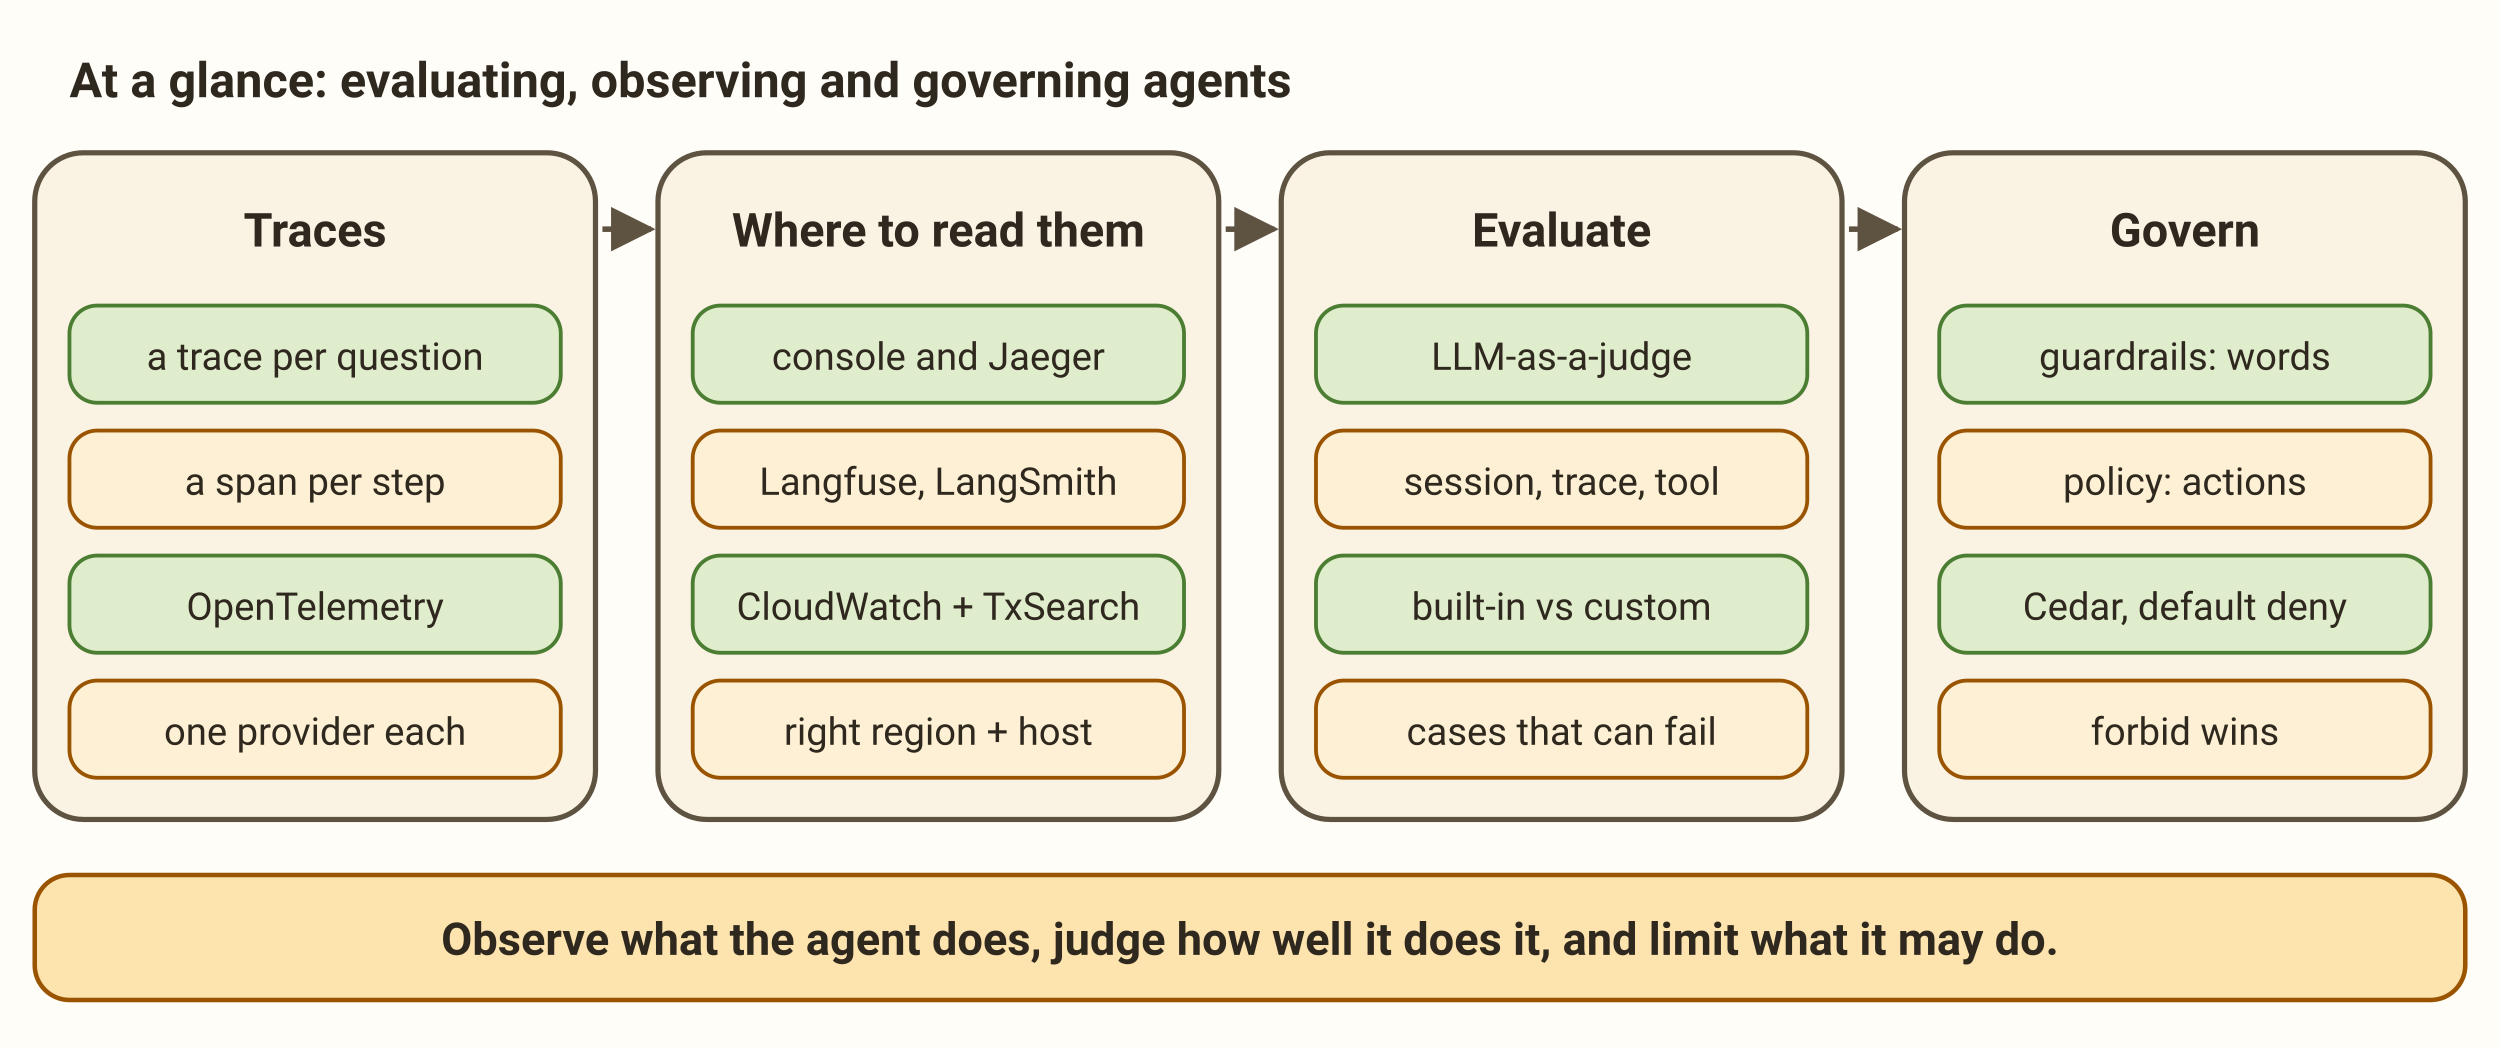
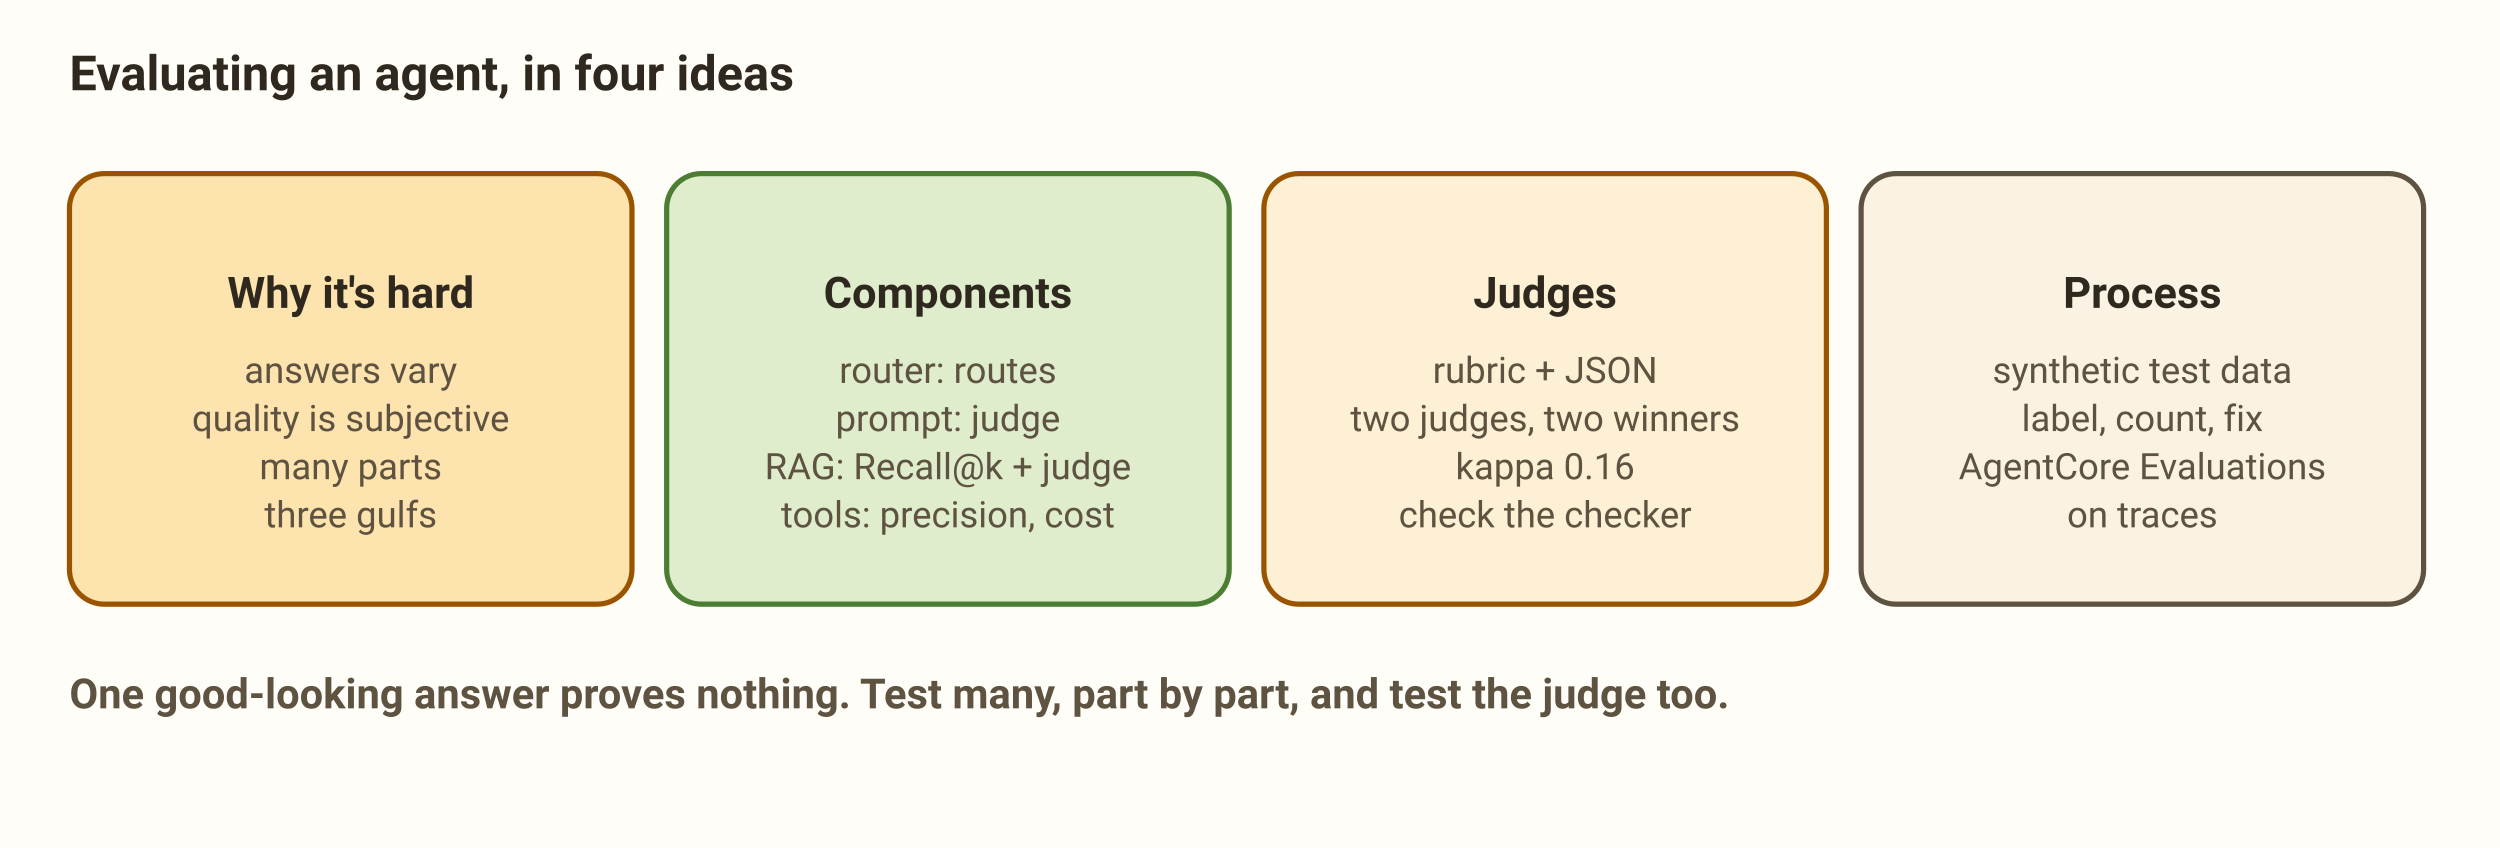
- <svg xmlns="http://www.w3.org/2000/svg" viewBox="0 0 720 302" width="720" height="302" font-family="system-ui, -apple-system, 'Segoe UI', Roboto, Helvetica, Arial, sans-serif" role="img">
-   <defs>
-     <marker id="ah-4f5d36" viewBox="0 0 10 10" refX="9" refY="5" markerWidth="8" markerHeight="8" orient="auto-start-reverse">
-       <path d="M0 0 L10 5 L0 10 z" fill="#5e5241" />
-     </marker>
-   </defs>
-   <rect width="720" height="302" fill="#fffdf8" />
-   <text x="20" y="28" font-size="14" font-weight="700" fill="#2f281e" text-anchor="start">At a glance: evaluating, observing and governing agents</text>
-   <rect x="10" y="44" width="161.5" height="192" rx="14" fill="#faf3e3" stroke="#5e5241" stroke-width="1.5" />
-   <text x="90.75" y="71" font-size="13.5" font-weight="700" fill="#2f281e" text-anchor="middle">Traces</text>
-   <rect x="20" y="88" width="141.5" height="28" rx="8" fill="#dfedcc" stroke="#4b7d33" stroke-width="1.1" />
-   <text x="90.75" y="106.5" font-size="11" font-weight="400" fill="#2f281e" text-anchor="middle">a trace per question</text>
-   <rect x="20" y="124" width="141.5" height="28" rx="8" fill="#fdf0d4" stroke="#9a5400" stroke-width="1.1" />
-   <text x="90.75" y="142.5" font-size="11" font-weight="400" fill="#2f281e" text-anchor="middle">a span per step</text>
-   <rect x="20" y="160" width="141.5" height="28" rx="8" fill="#dfedcc" stroke="#4b7d33" stroke-width="1.1" />
-   <text x="90.75" y="178.5" font-size="11" font-weight="400" fill="#2f281e" text-anchor="middle">OpenTelemetry</text>
-   <rect x="20" y="196" width="141.5" height="28" rx="8" fill="#fdf0d4" stroke="#9a5400" stroke-width="1.1" />
-   <text x="90.75" y="214.5" font-size="11" font-weight="400" fill="#2f281e" text-anchor="middle">one provider each</text>
-   <line x1="173.5" y1="66" x2="187.5" y2="66" stroke="#5e5241" stroke-width="1.6" marker-end="url(#ah-4f5d36)" />
-   <rect x="189.5" y="44" width="161.5" height="192" rx="14" fill="#faf3e3" stroke="#5e5241" stroke-width="1.5" />
-   <text x="270.25" y="71" font-size="13.5" font-weight="700" fill="#2f281e" text-anchor="middle">Where to read them</text>
-   <rect x="199.5" y="88" width="141.5" height="28" rx="8" fill="#dfedcc" stroke="#4b7d33" stroke-width="1.1" />
-   <text x="270.25" y="106.5" font-size="11" font-weight="400" fill="#2f281e" text-anchor="middle">console and Jaeger</text>
-   <rect x="199.5" y="124" width="141.5" height="28" rx="8" fill="#fdf0d4" stroke="#9a5400" stroke-width="1.1" />
-   <text x="270.25" y="142.5" font-size="11" font-weight="400" fill="#2f281e" text-anchor="middle">Langfuse, LangSmith</text>
-   <rect x="199.5" y="160" width="141.5" height="28" rx="8" fill="#dfedcc" stroke="#4b7d33" stroke-width="1.1" />
-   <text x="270.25" y="178.5" font-size="11" font-weight="400" fill="#2f281e" text-anchor="middle">CloudWatch + TxSearch</text>
-   <rect x="199.5" y="196" width="141.5" height="28" rx="8" fill="#fdf0d4" stroke="#9a5400" stroke-width="1.1" />
-   <text x="270.25" y="214.5" font-size="11" font-weight="400" fill="#2f281e" text-anchor="middle">right region + host</text>
-   <line x1="353" y1="66" x2="367" y2="66" stroke="#5e5241" stroke-width="1.6" marker-end="url(#ah-4f5d36)" />
-   <rect x="369" y="44" width="161.5" height="192" rx="14" fill="#faf3e3" stroke="#5e5241" stroke-width="1.5" />
-   <text x="449.75" y="71" font-size="13.5" font-weight="700" fill="#2f281e" text-anchor="middle">Evaluate</text>
-   <rect x="379" y="88" width="141.5" height="28" rx="8" fill="#dfedcc" stroke="#4b7d33" stroke-width="1.1" />
-   <text x="449.75" y="106.5" font-size="11" font-weight="400" fill="#2f281e" text-anchor="middle">LLM-as-a-judge</text>
-   <rect x="379" y="124" width="141.5" height="28" rx="8" fill="#fdf0d4" stroke="#9a5400" stroke-width="1.1" />
-   <text x="449.75" y="142.5" font-size="11" font-weight="400" fill="#2f281e" text-anchor="middle">session, trace, tool</text>
-   <rect x="379" y="160" width="141.5" height="28" rx="8" fill="#dfedcc" stroke="#4b7d33" stroke-width="1.1" />
-   <text x="449.75" y="178.5" font-size="11" font-weight="400" fill="#2f281e" text-anchor="middle">built-in vs custom</text>
-   <rect x="379" y="196" width="141.5" height="28" rx="8" fill="#fdf0d4" stroke="#9a5400" stroke-width="1.1" />
-   <text x="449.75" y="214.5" font-size="11" font-weight="400" fill="#2f281e" text-anchor="middle">cases that can fail</text>
-   <line x1="532.5" y1="66" x2="546.5" y2="66" stroke="#5e5241" stroke-width="1.6" marker-end="url(#ah-4f5d36)" />
-   <rect x="548.5" y="44" width="161.5" height="192" rx="14" fill="#faf3e3" stroke="#5e5241" stroke-width="1.5" />
-   <text x="629.25" y="71" font-size="13.5" font-weight="700" fill="#2f281e" text-anchor="middle">Govern</text>
-   <rect x="558.5" y="88" width="141.5" height="28" rx="8" fill="#dfedcc" stroke="#4b7d33" stroke-width="1.1" />
-   <text x="629.25" y="106.5" font-size="11" font-weight="400" fill="#2f281e" text-anchor="middle">guardrails: words</text>
-   <rect x="558.5" y="124" width="141.5" height="28" rx="8" fill="#fdf0d4" stroke="#9a5400" stroke-width="1.1" />
-   <text x="629.25" y="142.5" font-size="11" font-weight="400" fill="#2f281e" text-anchor="middle">policy: actions</text>
-   <rect x="558.5" y="160" width="141.5" height="28" rx="8" fill="#dfedcc" stroke="#4b7d33" stroke-width="1.1" />
-   <text x="629.25" y="178.5" font-size="11" font-weight="400" fill="#2f281e" text-anchor="middle">Cedar, default deny</text>
-   <rect x="558.5" y="196" width="141.5" height="28" rx="8" fill="#fdf0d4" stroke="#9a5400" stroke-width="1.1" />
-   <text x="629.25" y="214.5" font-size="11" font-weight="400" fill="#2f281e" text-anchor="middle">forbid wins</text>
-   <rect x="10" y="252" width="700" height="36" rx="10" fill="#fde3ad" stroke="#9a5400" stroke-width="1.3" />
-   <text x="360" y="275" font-size="13" font-weight="700" fill="#2f281e" text-anchor="middle">Observe what the agent does, judge how well it does it, and limit what it may do.</text>
+ <svg xmlns="http://www.w3.org/2000/svg" viewBox="0 0 720 244" width="720" height="244" font-family="system-ui, -apple-system, 'Segoe UI', Roboto, Helvetica, Arial, sans-serif" role="img">
+   <defs />
+   <rect width="720" height="244" fill="#fffdf8" />
+   <text x="20" y="26" font-size="14" font-weight="700" fill="#2f281e" text-anchor="start">Evaluating an agent, in four ideas</text>
+   <rect x="20" y="50" width="162" height="124" rx="10" fill="#fde3ad" stroke="#9a5400" stroke-width="1.5" />
+   <text x="101" y="88.66" font-size="12.5" font-weight="700" fill="#2f281e" text-anchor="middle">Why it's hard</text>
+   <text x="101" y="110.29" font-size="10.5" font-weight="400" fill="#5e5241" text-anchor="middle">answers vary</text>
+   <text x="101" y="124.15" font-size="10.5" font-weight="400" fill="#5e5241" text-anchor="middle">quality is subjective</text>
+   <text x="101" y="138.01" font-size="10.5" font-weight="400" fill="#5e5241" text-anchor="middle">many parts</text>
+   <text x="101" y="151.87" font-size="10.5" font-weight="400" fill="#5e5241" text-anchor="middle">three gulfs</text>
+   <rect x="192" y="50" width="162" height="124" rx="10" fill="#dfedcc" stroke="#4b7d33" stroke-width="1.5" />
+   <text x="273" y="88.66" font-size="12.5" font-weight="700" fill="#2f281e" text-anchor="middle">Components</text>
+   <text x="273" y="110.29" font-size="10.5" font-weight="400" fill="#5e5241" text-anchor="middle">router: routes</text>
+   <text x="273" y="124.15" font-size="10.5" font-weight="400" fill="#5e5241" text-anchor="middle">prompt: judge</text>
+   <text x="273" y="138.01" font-size="10.5" font-weight="400" fill="#5e5241" text-anchor="middle">RAG: Recall@k + judge</text>
+   <text x="273" y="151.87" font-size="10.5" font-weight="400" fill="#5e5241" text-anchor="middle">tools: precision, cost</text>
+   <rect x="364" y="50" width="162" height="124" rx="10" fill="#fdf0d4" stroke="#9a5400" stroke-width="1.5" />
+   <text x="445" y="88.66" font-size="12.5" font-weight="700" fill="#2f281e" text-anchor="middle">Judges</text>
+   <text x="445" y="110.29" font-size="10.5" font-weight="400" fill="#5e5241" text-anchor="middle">rubric + JSON</text>
+   <text x="445" y="124.15" font-size="10.5" font-weight="400" fill="#5e5241" text-anchor="middle">two judges, two winners</text>
+   <text x="445" y="138.01" font-size="10.5" font-weight="400" fill="#5e5241" text-anchor="middle">kappa 0.16</text>
+   <text x="445" y="151.87" font-size="10.5" font-weight="400" fill="#5e5241" text-anchor="middle">check the checker</text>
+   <rect x="536" y="50" width="162" height="124" rx="10" fill="#faf3e3" stroke="#5e5241" stroke-width="1.5" />
+   <text x="617" y="88.66" font-size="12.5" font-weight="700" fill="#2f281e" text-anchor="middle">Process</text>
+   <text x="617" y="110.29" font-size="10.5" font-weight="400" fill="#5e5241" text-anchor="middle">synthetic test data</text>
+   <text x="617" y="124.15" font-size="10.5" font-weight="400" fill="#5e5241" text-anchor="middle">label, count, fix</text>
+   <text x="617" y="138.01" font-size="10.5" font-weight="400" fill="#5e5241" text-anchor="middle">AgentCore Evaluations</text>
+   <text x="617" y="151.87" font-size="10.5" font-weight="400" fill="#5e5241" text-anchor="middle">on traces</text>
+   <text x="20" y="204" font-size="12" font-weight="700" fill="#5e5241" text-anchor="start">One good-looking answer proves nothing. Test many, part by part, and test the judge too.</text>
</svg>
